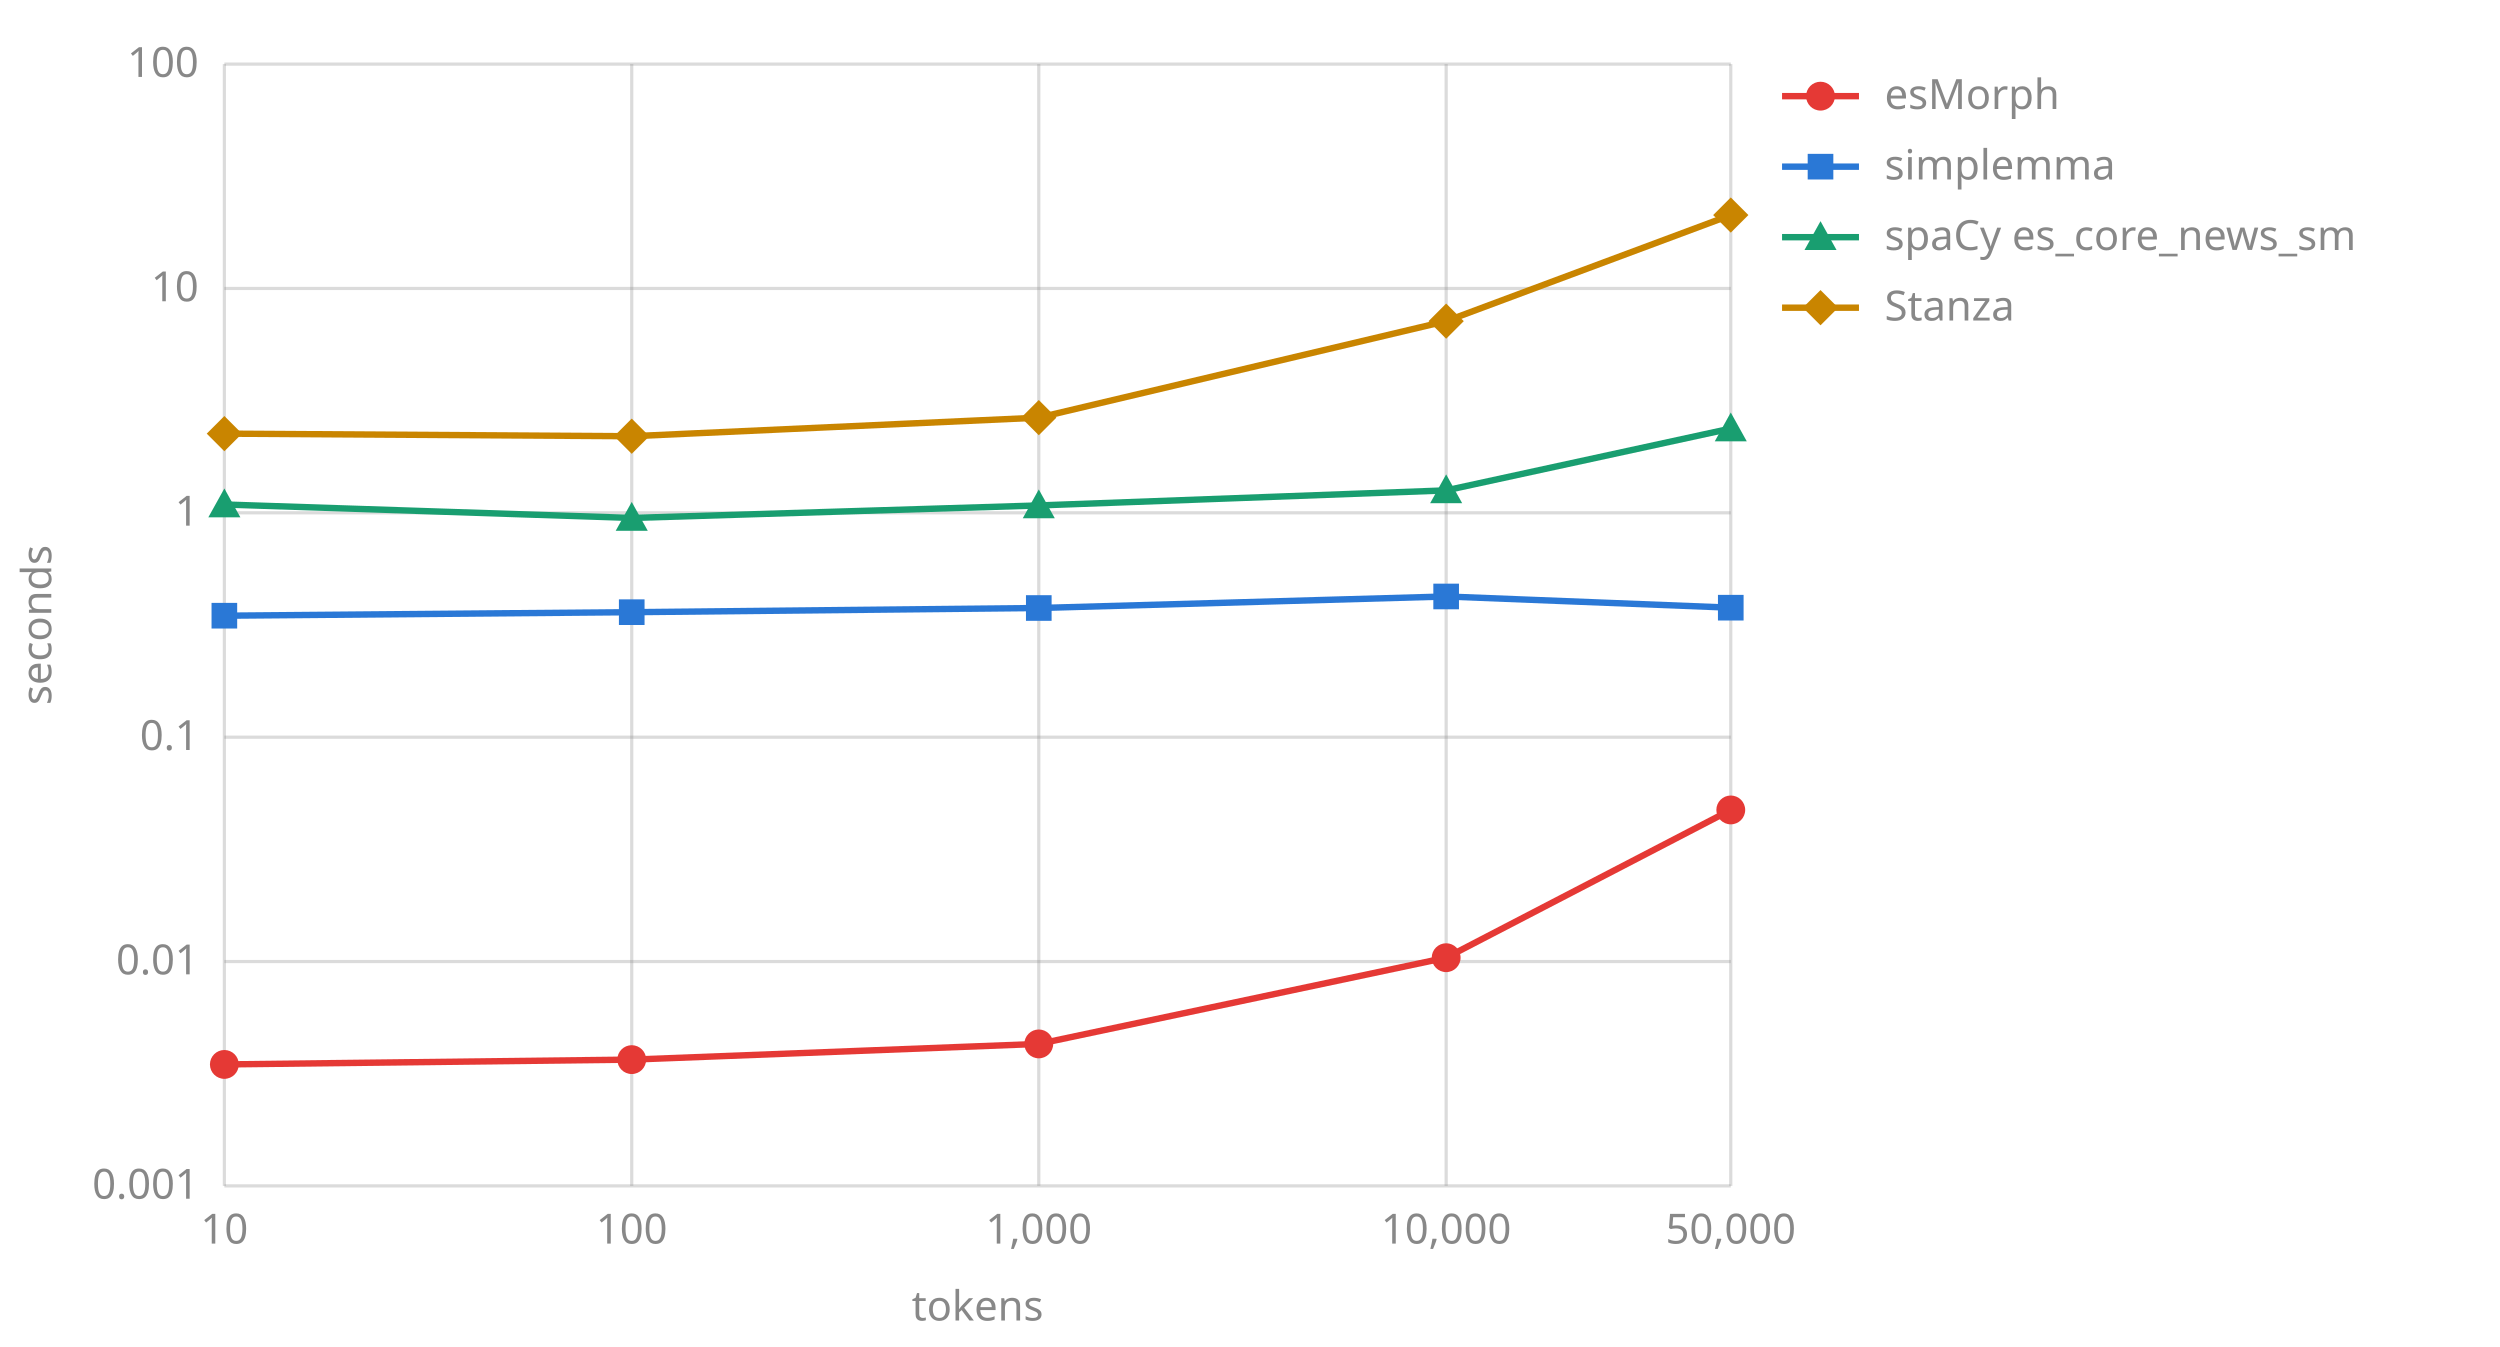
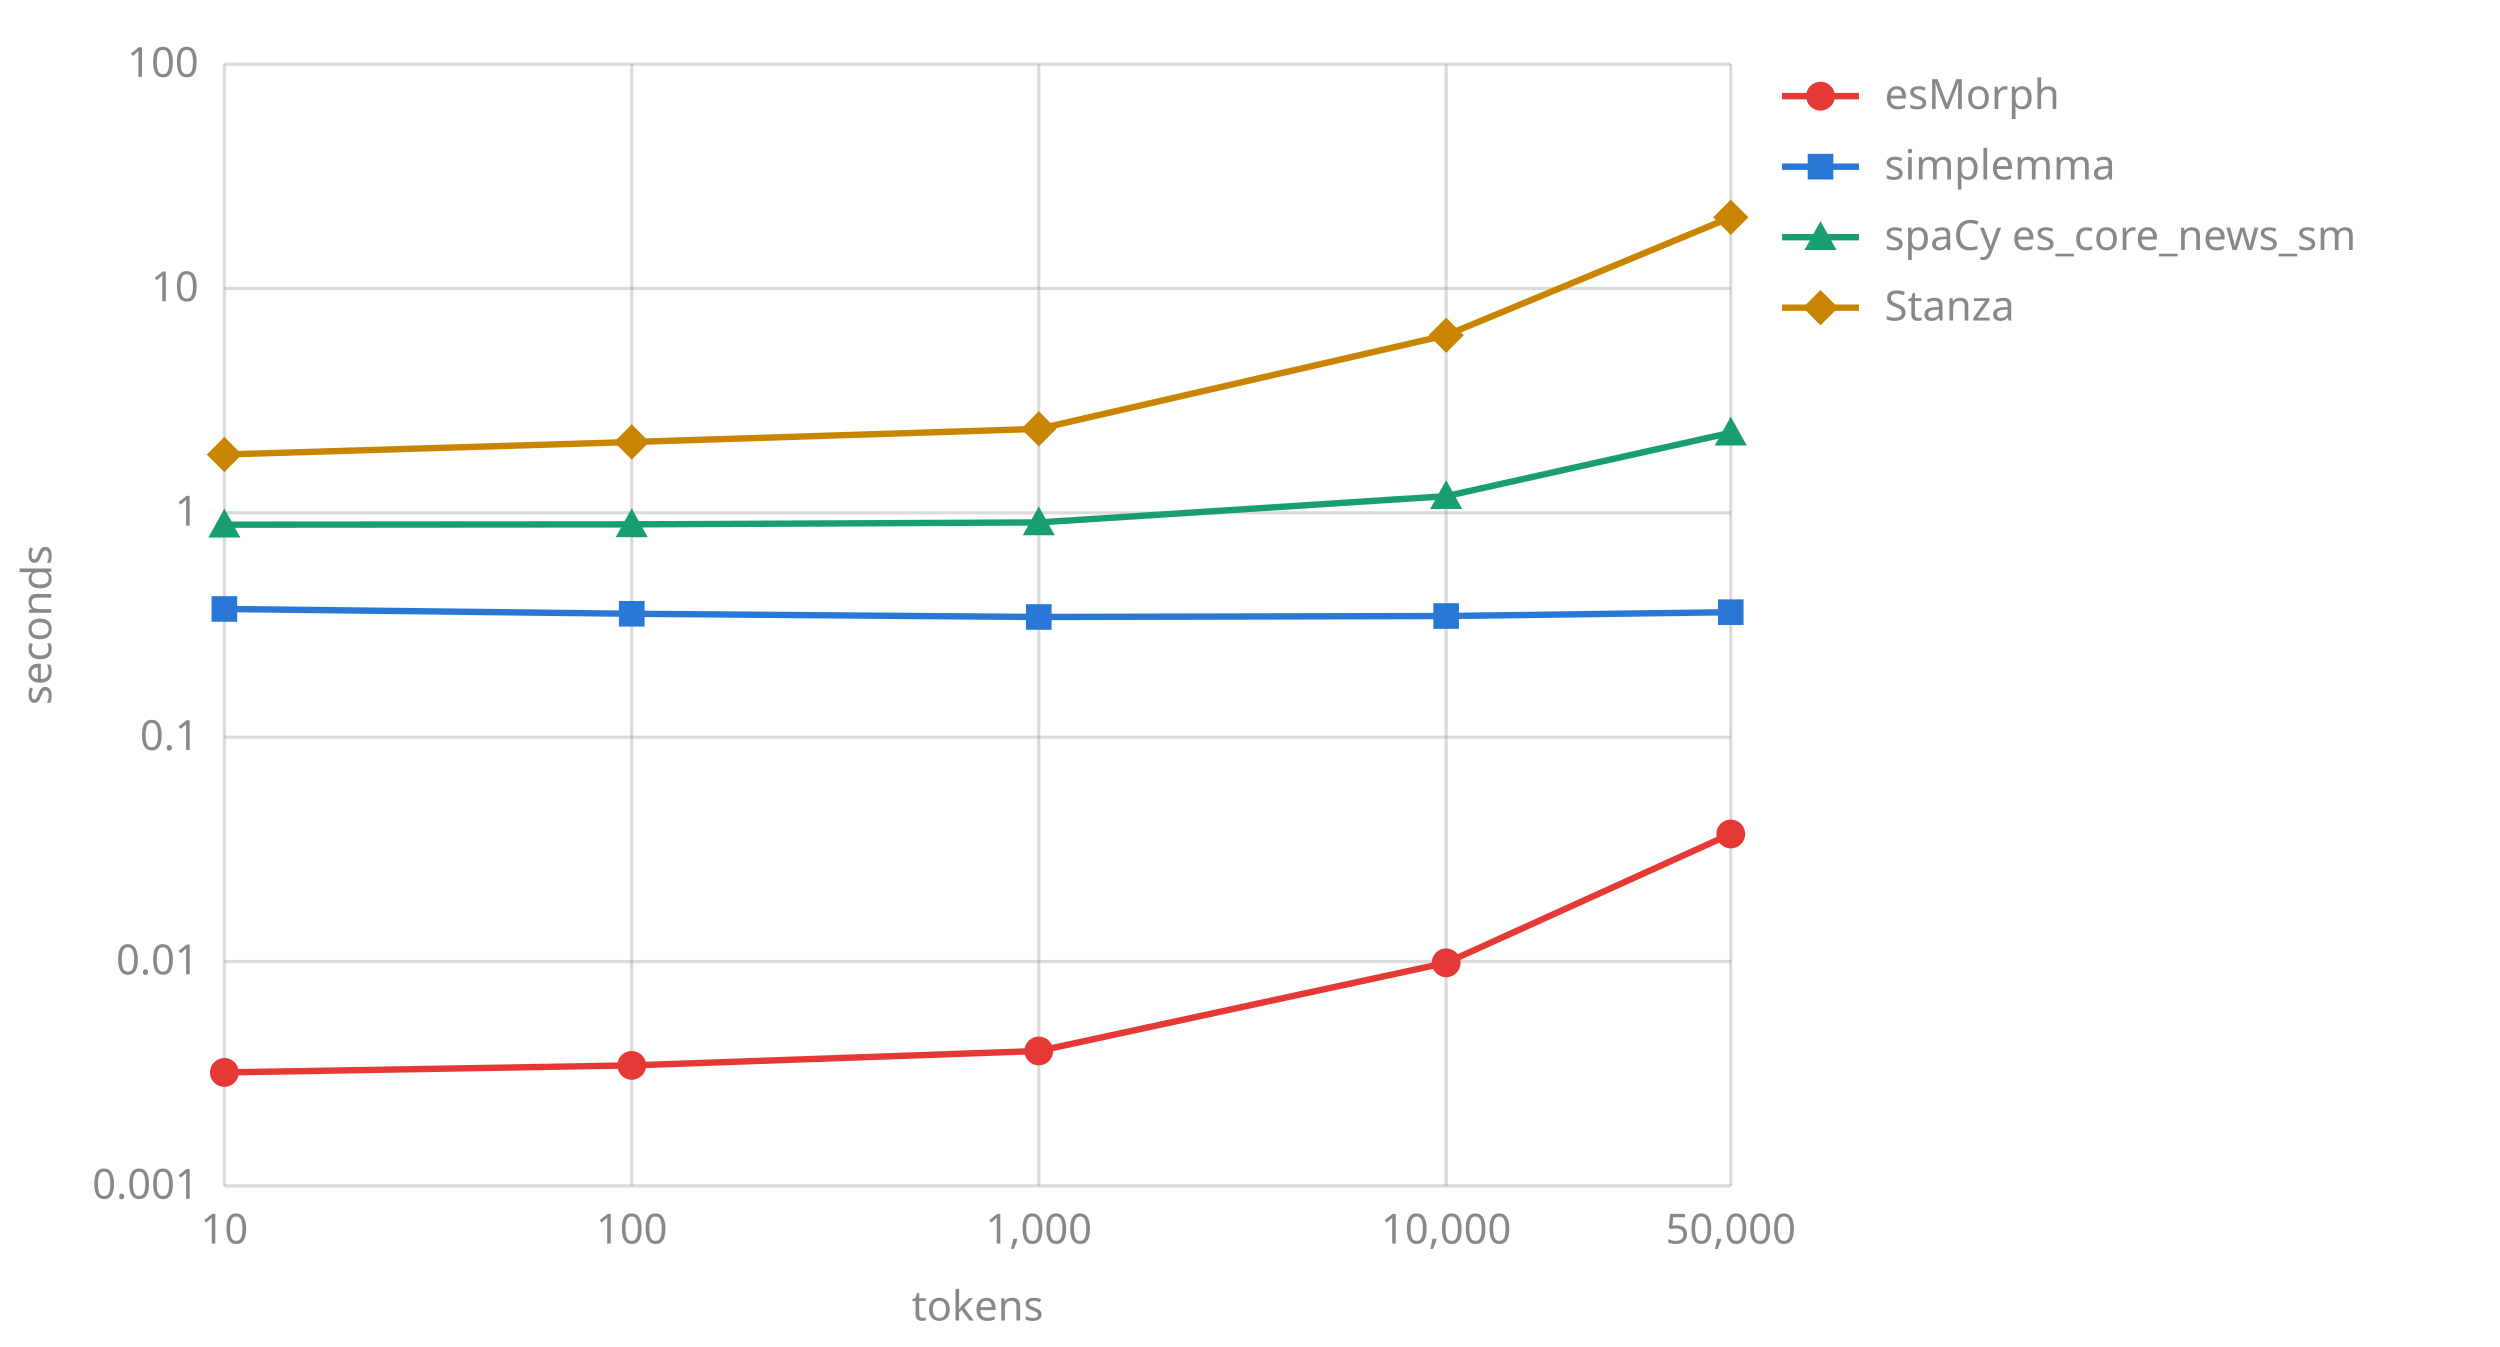
<svg xmlns="http://www.w3.org/2000/svg" viewBox="0 0 780 420" width="780" height="420">
  <line x1="70" y1="370.0" x2="540" y2="370.0" stroke="#888" stroke-opacity="0.3" />
  <text x="62" y="374.0" text-anchor="end" font-family="sans-serif" font-size="13" fill="#888">0.001</text>
  <line x1="70" y1="300.0" x2="540" y2="300.0" stroke="#888" stroke-opacity="0.3" />
  <text x="62" y="304.0" text-anchor="end" font-family="sans-serif" font-size="13" fill="#888">0.01</text>
  <line x1="70" y1="230.0" x2="540" y2="230.0" stroke="#888" stroke-opacity="0.3" />
  <text x="62" y="234.0" text-anchor="end" font-family="sans-serif" font-size="13" fill="#888">0.1</text>
  <line x1="70" y1="160.0" x2="540" y2="160.0" stroke="#888" stroke-opacity="0.3" />
  <text x="62" y="164.0" text-anchor="end" font-family="sans-serif" font-size="13" fill="#888">1</text>
  <line x1="70" y1="90.0" x2="540" y2="90.0" stroke="#888" stroke-opacity="0.3" />
  <text x="62" y="94.0" text-anchor="end" font-family="sans-serif" font-size="13" fill="#888">10</text>
  <line x1="70" y1="20.0" x2="540" y2="20.0" stroke="#888" stroke-opacity="0.3" />
  <text x="62" y="24.0" text-anchor="end" font-family="sans-serif" font-size="13" fill="#888">100</text>
  <line x1="70.0" y1="20" x2="70.0" y2="370" stroke="#888" stroke-opacity="0.3" />
  <text x="70.0" y="388" text-anchor="middle" font-family="sans-serif" font-size="13" fill="#888">10</text>
  <line x1="197.1" y1="20" x2="197.1" y2="370" stroke="#888" stroke-opacity="0.3" />
  <text x="197.1" y="388" text-anchor="middle" font-family="sans-serif" font-size="13" fill="#888">100</text>
  <line x1="324.1" y1="20" x2="324.1" y2="370" stroke="#888" stroke-opacity="0.3" />
  <text x="324.1" y="388" text-anchor="middle" font-family="sans-serif" font-size="13" fill="#888">1,000</text>
  <line x1="451.2" y1="20" x2="451.2" y2="370" stroke="#888" stroke-opacity="0.3" />
  <text x="451.2" y="388" text-anchor="middle" font-family="sans-serif" font-size="13" fill="#888">10,000</text>
  <line x1="540.0" y1="20" x2="540.0" y2="370" stroke="#888" stroke-opacity="0.3" />
  <text x="540.0" y="388" text-anchor="middle" font-family="sans-serif" font-size="13" fill="#888">50,000</text>
  <text x="305.0" y="412" text-anchor="middle" font-family="sans-serif" font-size="13" fill="#888">tokens</text>
  <text x="16" y="195.0" transform="rotate(-90 16 195.0)" text-anchor="middle" font-family="sans-serif" font-size="13" fill="#888">seconds</text>
-   <polyline points="70.0,332.1 197.1,330.6 324.1,325.7 451.2,298.8 540.0,252.7" fill="none" stroke="#e53935" stroke-width="2" />
-   <circle cx="70.0" cy="332.1" r="4.5" fill="#e53935" />
-   <circle cx="197.1" cy="330.6" r="4.5" fill="#e53935" />
-   <circle cx="324.1" cy="325.7" r="4.5" fill="#e53935" />
-   <circle cx="451.2" cy="298.8" r="4.5" fill="#e53935" />
-   <circle cx="540.0" cy="252.7" r="4.5" fill="#e53935" />
+   <polyline points="70.0,334.6 197.1,332.4 324.1,327.9 451.2,300.4 540.0,260.2" fill="none" stroke="#e53935" stroke-width="2" />
+   <circle cx="70.0" cy="334.6" r="4.5" fill="#e53935" />
+   <circle cx="197.1" cy="332.4" r="4.5" fill="#e53935" />
+   <circle cx="324.1" cy="327.9" r="4.5" fill="#e53935" />
+   <circle cx="451.2" cy="300.4" r="4.5" fill="#e53935" />
+   <circle cx="540.0" cy="260.2" r="4.5" fill="#e53935" />
  <line x1="556" y1="30" x2="580" y2="30" stroke="#e53935" stroke-width="2" />
  <circle cx="568.0" cy="30.0" r="4.5" fill="#e53935" />
  <text x="588" y="34" font-family="sans-serif" font-size="13" fill="#888">esMorph</text>
-   <polyline points="70.0,192.1 197.1,191.0 324.1,189.7 451.2,186.1 540.0,189.6" fill="none" stroke="#2a78d6" stroke-width="2" />
-   <rect x="66.0" y="188.1" width="8" height="8" fill="#2a78d6" />
-   <rect x="193.1" y="187.0" width="8" height="8" fill="#2a78d6" />
-   <rect x="320.1" y="185.7" width="8" height="8" fill="#2a78d6" />
-   <rect x="447.2" y="182.1" width="8" height="8" fill="#2a78d6" />
-   <rect x="536.0" y="185.6" width="8" height="8" fill="#2a78d6" />
+   <polyline points="70.0,190.0 197.1,191.5 324.1,192.5 451.2,192.2 540.0,191.0" fill="none" stroke="#2a78d6" stroke-width="2" />
+   <rect x="66.0" y="186.0" width="8" height="8" fill="#2a78d6" />
+   <rect x="193.1" y="187.5" width="8" height="8" fill="#2a78d6" />
+   <rect x="320.1" y="188.5" width="8" height="8" fill="#2a78d6" />
+   <rect x="447.2" y="188.2" width="8" height="8" fill="#2a78d6" />
+   <rect x="536.0" y="187.0" width="8" height="8" fill="#2a78d6" />
  <line x1="556" y1="52" x2="580" y2="52" stroke="#2a78d6" stroke-width="2" />
  <rect x="564.0" y="48.0" width="8" height="8" fill="#2a78d6" />
  <text x="588" y="56" font-family="sans-serif" font-size="13" fill="#888">simplemma</text>
-   <polyline points="70.0,157.4 197.1,161.6 324.1,157.7 451.2,153.0 540.0,133.7" fill="none" stroke="#199e70" stroke-width="2" />
-   <polygon points="70.0,152.4 75.0,161.4 65.0,161.4" fill="#199e70" />
-   <polygon points="197.1,156.6 202.1,165.6 192.1,165.6" fill="#199e70" />
-   <polygon points="324.1,152.7 329.1,161.7 319.1,161.7" fill="#199e70" />
-   <polygon points="451.2,148.0 456.2,157.0 446.2,157.0" fill="#199e70" />
-   <polygon points="540.0,128.7 545.0,137.7 535.0,137.7" fill="#199e70" />
+   <polyline points="70.0,163.7 197.1,163.6 324.1,163.0 451.2,154.8 540.0,135.0" fill="none" stroke="#199e70" stroke-width="2" />
+   <polygon points="70.0,158.7 75.0,167.7 65.0,167.7" fill="#199e70" />
+   <polygon points="197.1,158.6 202.1,167.6 192.1,167.6" fill="#199e70" />
+   <polygon points="324.1,158.0 329.1,167.0 319.1,167.0" fill="#199e70" />
+   <polygon points="451.2,149.8 456.2,158.8 446.2,158.8" fill="#199e70" />
+   <polygon points="540.0,130.0 545.0,139.0 535.0,139.0" fill="#199e70" />
  <line x1="556" y1="74" x2="580" y2="74" stroke="#199e70" stroke-width="2" />
  <polygon points="568.0,69.0 573.0,78.0 563.0,78.0" fill="#199e70" />
  <text x="588" y="78" font-family="sans-serif" font-size="13" fill="#888">spaCy es_core_news_sm</text>
-   <polyline points="70.0,135.3 197.1,136.1 324.1,130.3 451.2,100.2 540.0,67.1" fill="none" stroke="#c98500" stroke-width="2" />
-   <polygon points="70.0,129.8 75.5,135.3 70.0,140.8 64.5,135.3" fill="#c98500" />
-   <polygon points="197.1,130.6 202.6,136.1 197.1,141.6 191.6,136.1" fill="#c98500" />
-   <polygon points="324.1,124.8 329.6,130.3 324.1,135.8 318.6,130.3" fill="#c98500" />
-   <polygon points="451.2,94.7 456.7,100.2 451.2,105.7 445.7,100.2" fill="#c98500" />
-   <polygon points="540.0,61.6 545.5,67.1 540.0,72.6 534.5,67.1" fill="#c98500" />
+   <polyline points="70.0,141.8 197.1,137.9 324.1,133.8 451.2,104.6 540.0,67.8" fill="none" stroke="#c98500" stroke-width="2" />
+   <polygon points="70.0,136.3 75.5,141.8 70.0,147.3 64.5,141.8" fill="#c98500" />
+   <polygon points="197.1,132.4 202.6,137.9 197.1,143.4 191.6,137.9" fill="#c98500" />
+   <polygon points="324.1,128.3 329.6,133.8 324.1,139.3 318.6,133.8" fill="#c98500" />
+   <polygon points="451.2,99.1 456.7,104.6 451.2,110.1 445.7,104.6" fill="#c98500" />
+   <polygon points="540.0,62.3 545.5,67.8 540.0,73.3 534.5,67.8" fill="#c98500" />
  <line x1="556" y1="96" x2="580" y2="96" stroke="#c98500" stroke-width="2" />
  <polygon points="568.0,90.5 573.5,96.0 568.0,101.5 562.5,96.0" fill="#c98500" />
  <text x="588" y="100" font-family="sans-serif" font-size="13" fill="#888">Stanza</text>
</svg>
